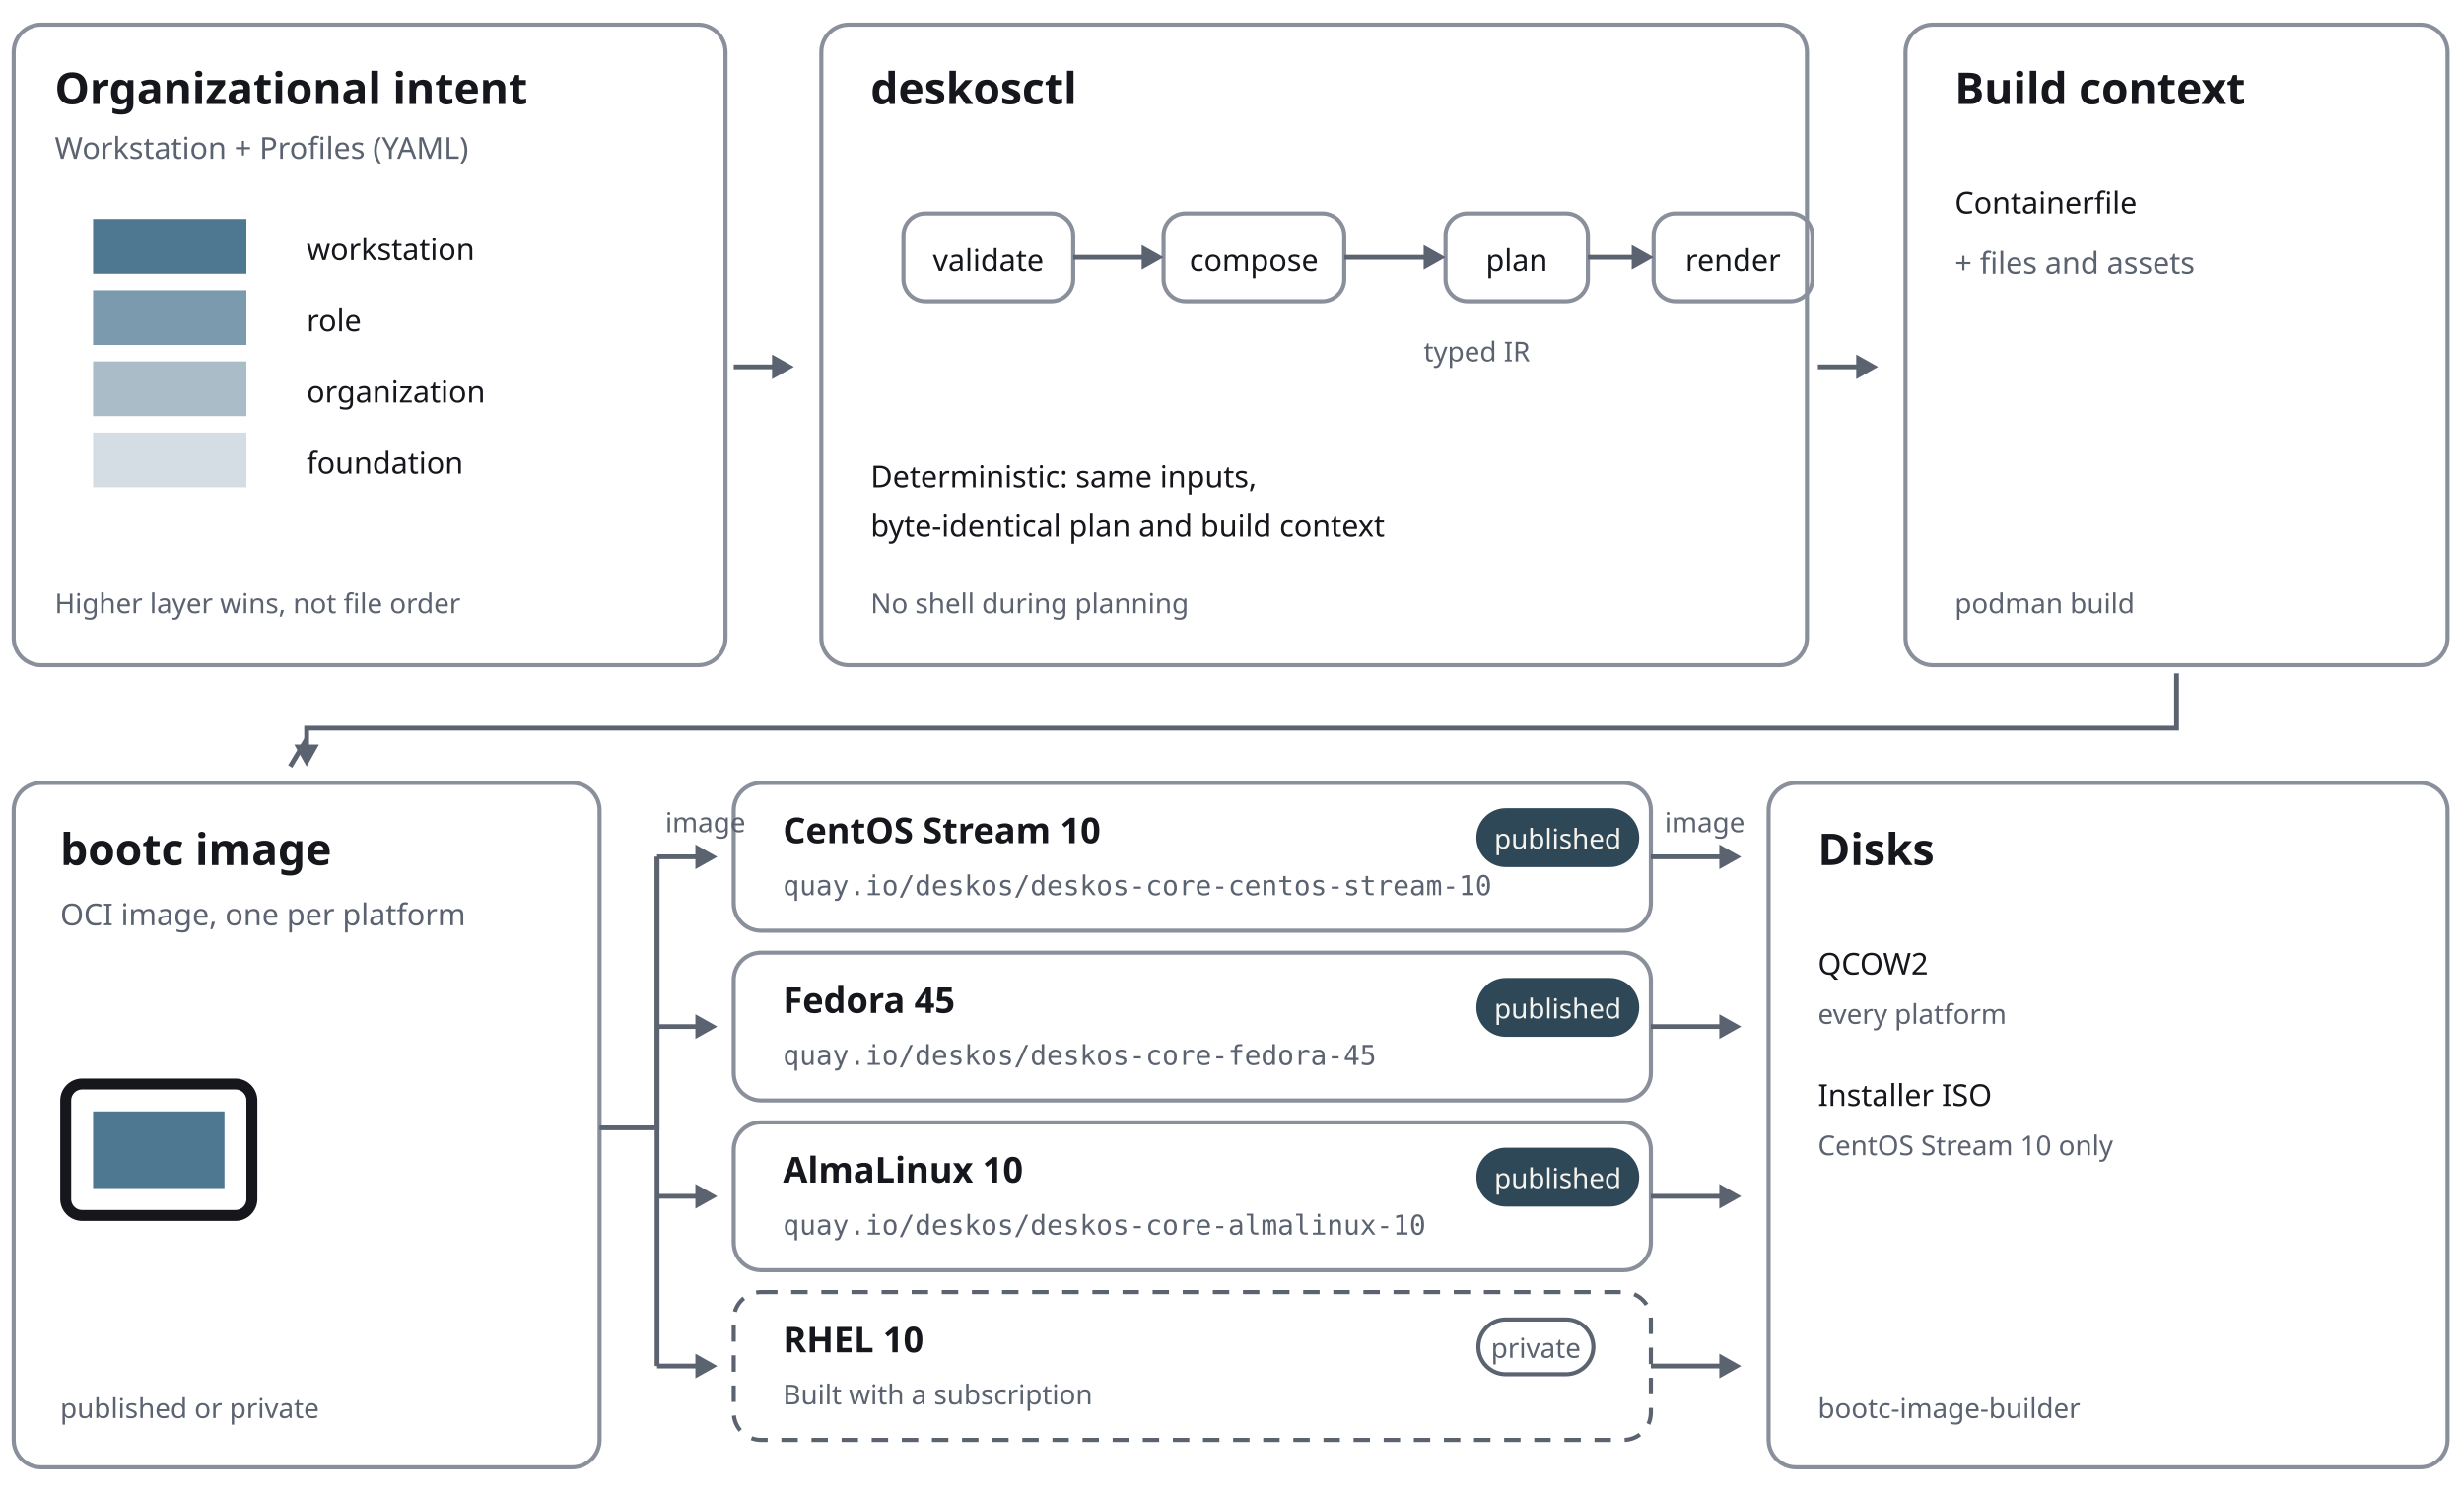
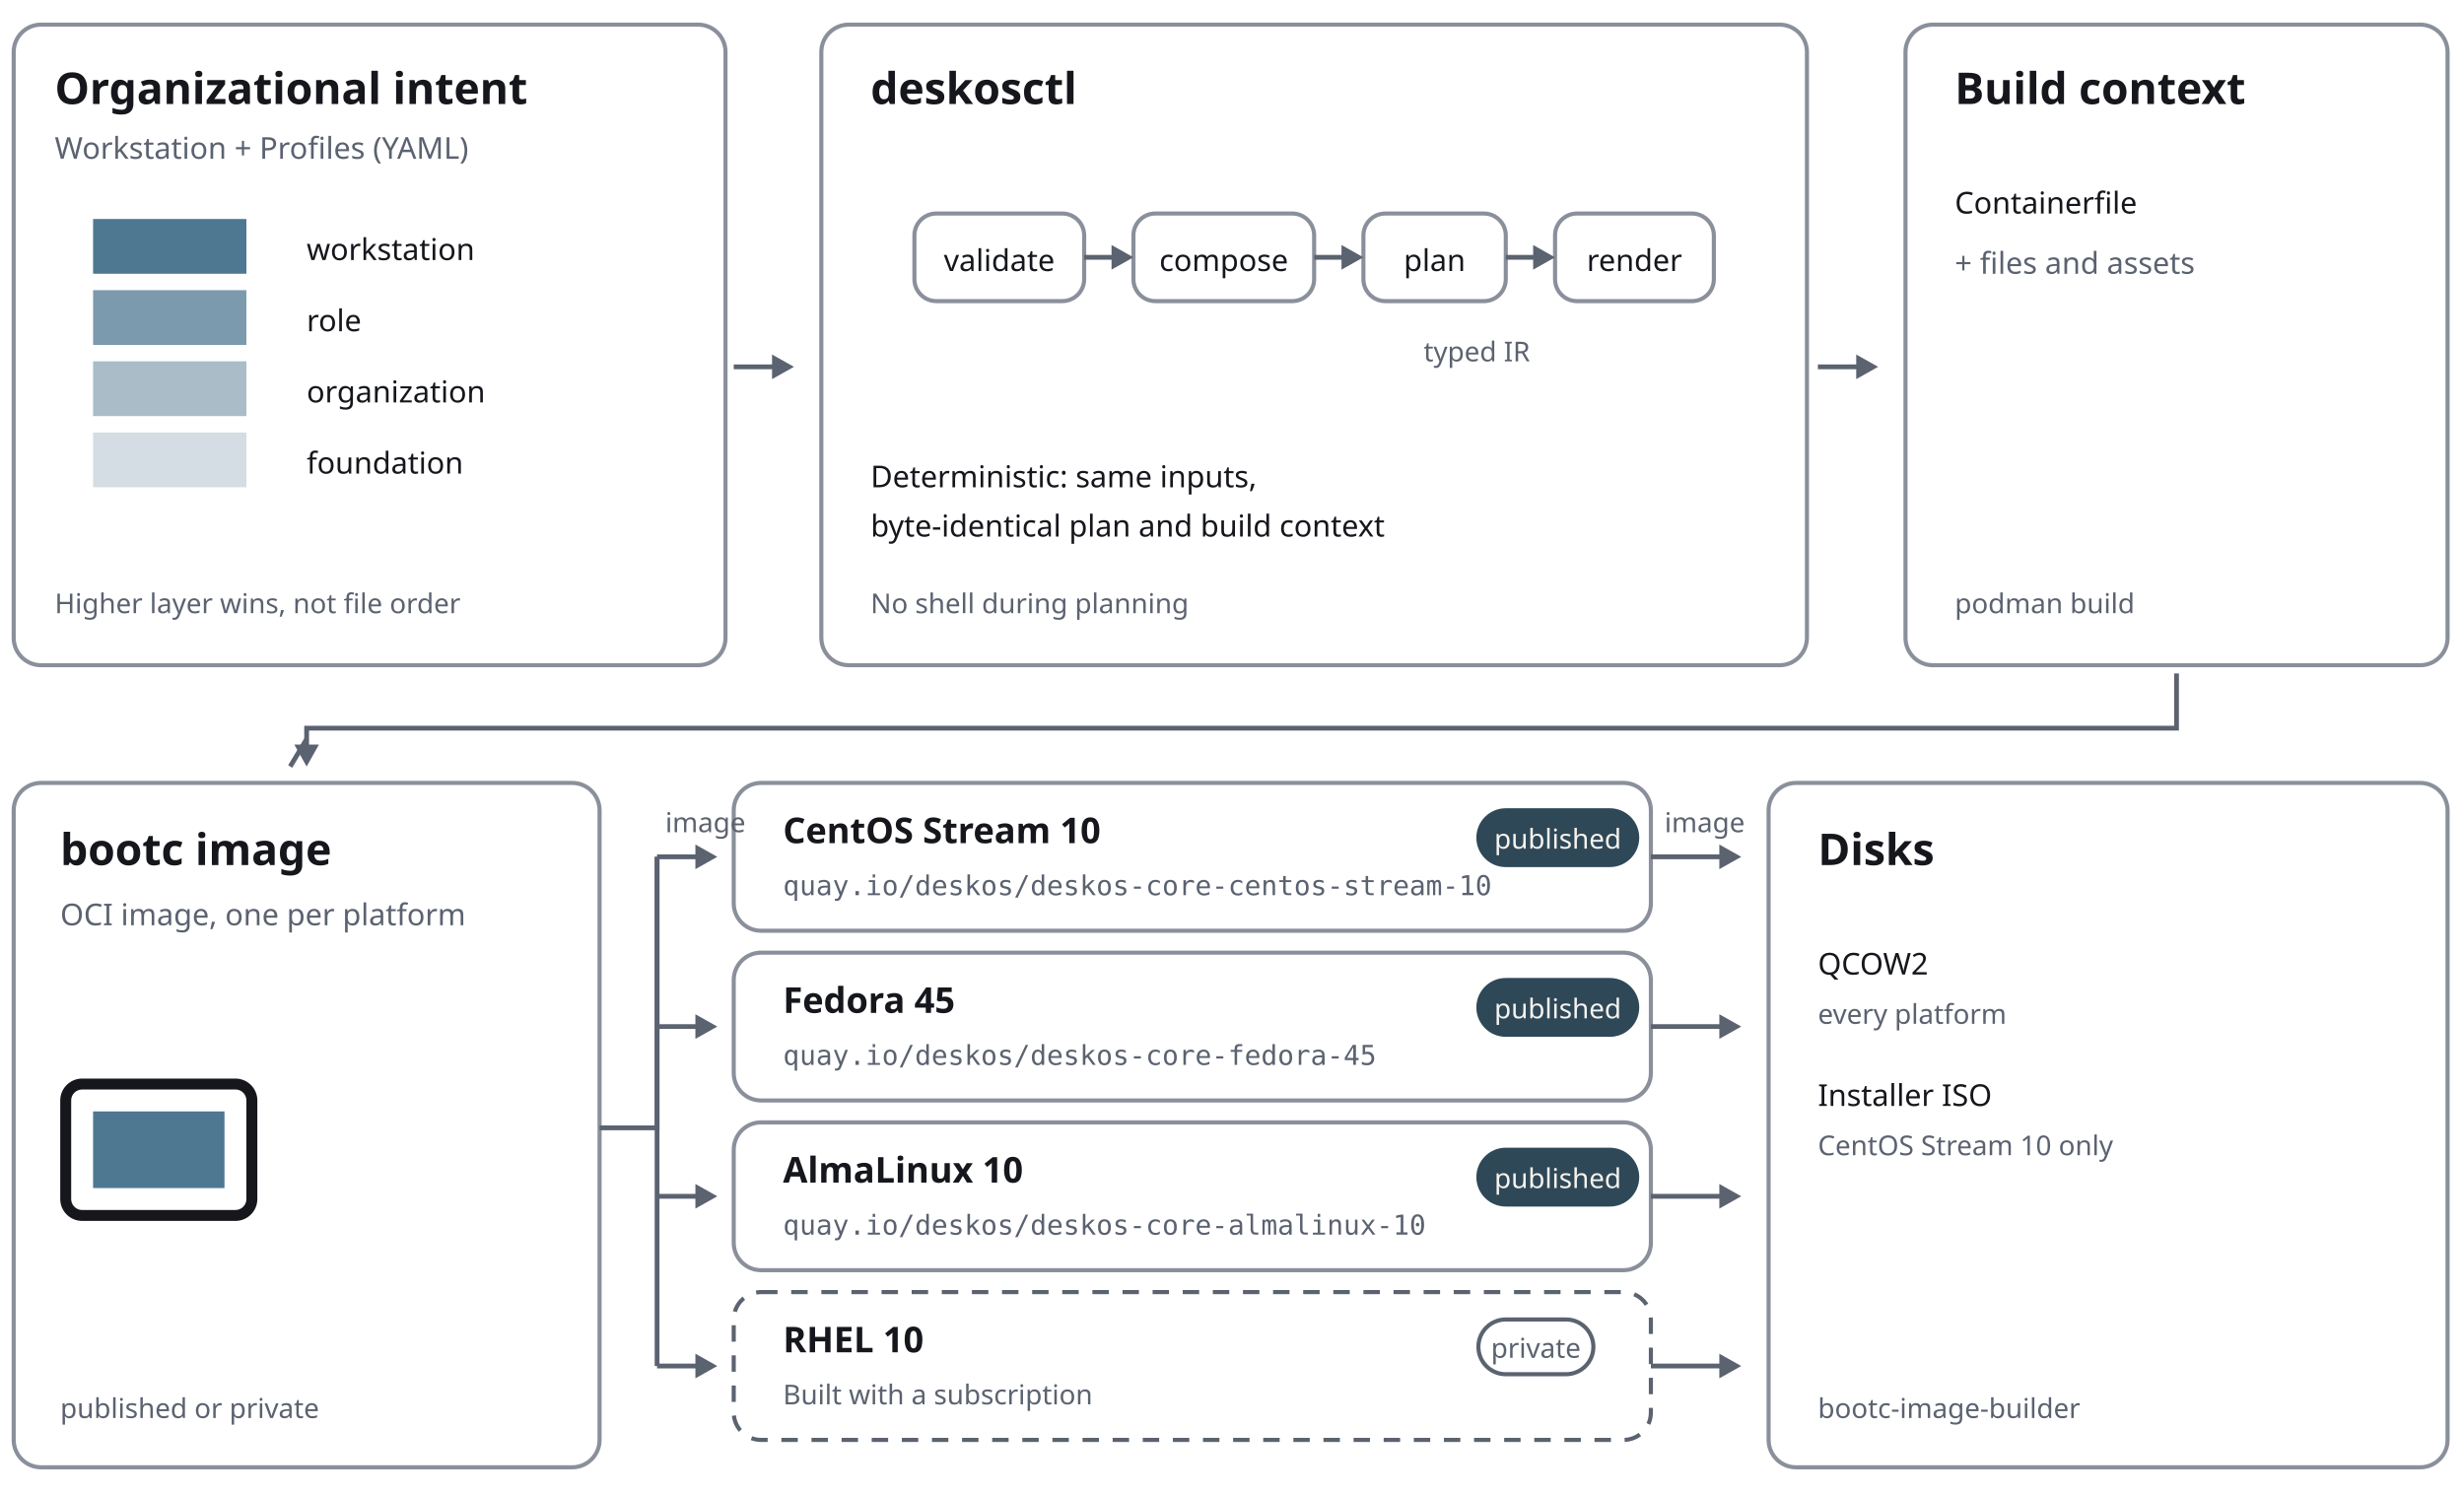
<svg xmlns="http://www.w3.org/2000/svg" viewBox="0 0 900 546" width="900" height="546" role="img" aria-labelledby="t d">
  <rect x="5" y="9" width="260" height="234" rx="10" fill="none" stroke="#8A909B" stroke-width="1.5" />
  <text x="20" y="38" font-family="Manrope, ui-sans-serif, system-ui, sans-serif" font-size="16" font-weight="bold" fill="#15171C" text-anchor="start">Organizational intent</text>
  <text x="20" y="58" font-family="Manrope, ui-sans-serif, system-ui, sans-serif" font-size="11" font-weight="normal" fill="#5B6270" text-anchor="start">Workstation + Profiles (YAML)</text>
  <rect x="34" y="80" width="56" height="20" fill="#4E7892" />
  <text x="112" y="95" font-family="Manrope, ui-sans-serif, system-ui, sans-serif" font-size="11" font-weight="normal" fill="#15171C" text-anchor="start">workstation</text>
  <rect x="34" y="106" width="56" height="20" fill="#7C9AAD" />
  <text x="112" y="121" font-family="Manrope, ui-sans-serif, system-ui, sans-serif" font-size="11" font-weight="normal" fill="#15171C" text-anchor="start">role</text>
  <rect x="34" y="132" width="56" height="20" fill="#A9BCC8" />
  <text x="112" y="147" font-family="Manrope, ui-sans-serif, system-ui, sans-serif" font-size="11" font-weight="normal" fill="#15171C" text-anchor="start">organization</text>
  <rect x="34" y="158" width="56" height="20" fill="#D3DDE3" />
  <text x="112" y="173" font-family="Manrope, ui-sans-serif, system-ui, sans-serif" font-size="11" font-weight="normal" fill="#15171C" text-anchor="start">foundation</text>
  <text x="20" y="224" font-family="Manrope, ui-sans-serif, system-ui, sans-serif" font-size="10" font-weight="normal" fill="#5B6270" text-anchor="start">Higher layer wins, not file order</text>
  <rect x="300" y="9" width="360" height="234" rx="10" fill="none" stroke="#8A909B" stroke-width="1.5" />
  <text x="318" y="38" font-family="Manrope, ui-sans-serif, system-ui, sans-serif" font-size="16" font-weight="bold" fill="#15171C" text-anchor="start">deskosctl</text>
-   <rect x="330" y="78" width="62" height="32" rx="8" fill="none" stroke="#8A909B" stroke-width="1.5" />
-   <text x="361.0" y="99" font-family="Manrope, ui-sans-serif, system-ui, sans-serif" font-size="11" font-weight="normal" fill="#15171C" text-anchor="middle">validate</text>
-   <rect x="425" y="78" width="66" height="32" rx="8" fill="none" stroke="#8A909B" stroke-width="1.5" />
-   <text x="458.0" y="99" font-family="Manrope, ui-sans-serif, system-ui, sans-serif" font-size="11" font-weight="normal" fill="#15171C" text-anchor="middle">compose</text>
-   <rect x="528" y="78" width="52" height="32" rx="8" fill="none" stroke="#8A909B" stroke-width="1.5" />
-   <text x="554.0" y="99" font-family="Manrope, ui-sans-serif, system-ui, sans-serif" font-size="11" font-weight="normal" fill="#15171C" text-anchor="middle">plan</text>
-   <rect x="604" y="78" width="58" height="32" rx="8" fill="none" stroke="#8A909B" stroke-width="1.5" />
-   <text x="633.0" y="99" font-family="Manrope, ui-sans-serif, system-ui, sans-serif" font-size="11" font-weight="normal" fill="#15171C" text-anchor="middle">render</text>
-   <path d="M392 94L419 94" fill="none" stroke="#5B6270" stroke-width="1.75" stroke-linejoin="round" />
-   <path d="M425 94L417 89.5L417 98.5Z" fill="#5B6270" />
-   <path d="M491 94L522 94" fill="none" stroke="#5B6270" stroke-width="1.75" stroke-linejoin="round" />
-   <path d="M528 94L520 89.5L520 98.5Z" fill="#5B6270" />
-   <path d="M580 94L598 94" fill="none" stroke="#5B6270" stroke-width="1.75" stroke-linejoin="round" />
-   <path d="M604 94L596 89.5L596 98.5Z" fill="#5B6270" />
+   <rect x="334" y="78" width="62" height="32" rx="8" fill="none" stroke="#8A909B" stroke-width="1.5" />
+   <text x="365.0" y="99" font-family="Manrope, ui-sans-serif, system-ui, sans-serif" font-size="11" font-weight="normal" fill="#15171C" text-anchor="middle">validate</text>
+   <rect x="414" y="78" width="66" height="32" rx="8" fill="none" stroke="#8A909B" stroke-width="1.5" />
+   <text x="447.0" y="99" font-family="Manrope, ui-sans-serif, system-ui, sans-serif" font-size="11" font-weight="normal" fill="#15171C" text-anchor="middle">compose</text>
+   <rect x="498" y="78" width="52" height="32" rx="8" fill="none" stroke="#8A909B" stroke-width="1.5" />
+   <text x="524.0" y="99" font-family="Manrope, ui-sans-serif, system-ui, sans-serif" font-size="11" font-weight="normal" fill="#15171C" text-anchor="middle">plan</text>
+   <rect x="568" y="78" width="58" height="32" rx="8" fill="none" stroke="#8A909B" stroke-width="1.5" />
+   <text x="597.0" y="99" font-family="Manrope, ui-sans-serif, system-ui, sans-serif" font-size="11" font-weight="normal" fill="#15171C" text-anchor="middle">render</text>
+   <path d="M396 94L408 94" fill="none" stroke="#5B6270" stroke-width="1.75" stroke-linejoin="round" />
+   <path d="M414 94L406 89.5L406 98.5Z" fill="#5B6270" />
+   <path d="M480 94L492 94" fill="none" stroke="#5B6270" stroke-width="1.75" stroke-linejoin="round" />
+   <path d="M498 94L490 89.5L490 98.5Z" fill="#5B6270" />
+   <path d="M550 94L562 94" fill="none" stroke="#5B6270" stroke-width="1.75" stroke-linejoin="round" />
+   <path d="M568 94L560 89.5L560 98.5Z" fill="#5B6270" />
  <text x="520" y="132" font-family="Manrope, ui-sans-serif, system-ui, sans-serif" font-size="10" font-weight="normal" fill="#5B6270" text-anchor="start">typed IR</text>
  <text x="318" y="178" font-family="Manrope, ui-sans-serif, system-ui, sans-serif" font-size="11" font-weight="normal" fill="#15171C" text-anchor="start">Deterministic: same inputs,</text>
  <text x="318" y="196" font-family="Manrope, ui-sans-serif, system-ui, sans-serif" font-size="11" font-weight="normal" fill="#15171C" text-anchor="start">byte-identical plan and build context</text>
  <text x="318" y="224" font-family="Manrope, ui-sans-serif, system-ui, sans-serif" font-size="10" font-weight="normal" fill="#5B6270" text-anchor="start">No shell during planning</text>
  <rect x="696" y="9" width="198" height="234" rx="10" fill="none" stroke="#8A909B" stroke-width="1.5" />
  <text x="714" y="38" font-family="Manrope, ui-sans-serif, system-ui, sans-serif" font-size="16" font-weight="bold" fill="#15171C" text-anchor="start">Build context</text>
  <text x="714" y="78" font-family="Manrope, ui-sans-serif, system-ui, sans-serif" font-size="11" font-weight="normal" fill="#15171C" text-anchor="start">Containerfile</text>
  <text x="714" y="100" font-family="Manrope, ui-sans-serif, system-ui, sans-serif" font-size="11" font-weight="normal" fill="#5B6270" text-anchor="start">+ files and assets</text>
  <text x="714" y="224" font-family="Manrope, ui-sans-serif, system-ui, sans-serif" font-size="10" font-weight="normal" fill="#5B6270" text-anchor="start">podman build</text>
  <path d="M268 134L284 134" fill="none" stroke="#5B6270" stroke-width="1.75" stroke-linejoin="round" />
  <path d="M290 134L282 129.5L282 138.5Z" fill="#5B6270" />
  <path d="M664 134L680 134" fill="none" stroke="#5B6270" stroke-width="1.75" stroke-linejoin="round" />
  <path d="M686 134L678 129.5L678 138.5Z" fill="#5B6270" />
  <path d="M795 246V266H112V276" fill="none" stroke="#5B6270" stroke-width="1.75" />
  <path d="M112 270L106 280" fill="none" stroke="#5B6270" stroke-width="1.75" stroke-linejoin="round" />
  <path d="M112 280L107.5 272L116.5 272Z" fill="#5B6270" />
  <rect x="5" y="286" width="214" height="250" rx="10" fill="none" stroke="#8A909B" stroke-width="1.5" />
  <text x="22" y="316" font-family="Manrope, ui-sans-serif, system-ui, sans-serif" font-size="16" font-weight="bold" fill="#15171C" text-anchor="start">bootc image</text>
  <text x="22" y="338" font-family="Manrope, ui-sans-serif, system-ui, sans-serif" font-size="11" font-weight="normal" fill="#5B6270" text-anchor="start">OCI image, one per platform</text>
  <rect x="24" y="396" width="68" height="48" rx="6" fill="none" stroke="#15171C" stroke-width="4" />
  <rect x="34" y="406" width="48" height="28" fill="#4E7892" />
  <text x="22" y="518" font-family="Manrope, ui-sans-serif, system-ui, sans-serif" font-size="10" font-weight="normal" fill="#5B6270" text-anchor="start">published or private</text>
  <rect x="268" y="286" width="335" height="54" rx="10" fill="none" stroke="#8A909B" stroke-width="1.5" />
  <text x="286" y="308" font-family="Manrope, ui-sans-serif, system-ui, sans-serif" font-size="13" font-weight="bold" fill="#15171C" text-anchor="start">CentOS Stream 10</text>
  <text x="286" y="327" font-family="ui-monospace, SFMono-Regular, Menlo, monospace" font-size="10" font-weight="normal" fill="#5B6270" text-anchor="start">quay.io/deskos/deskos-core-centos-stream-10</text>
  <rect x="540" y="296" width="58" height="20" rx="10" fill="#2F4858" stroke="#2F4858" stroke-width="1.5" />
  <text x="569.0" y="310" font-family="Manrope, ui-sans-serif, system-ui, sans-serif" font-size="10" font-weight="normal" fill="#F5F3EE" text-anchor="middle">published</text>
  <rect x="268" y="348" width="335" height="54" rx="10" fill="none" stroke="#8A909B" stroke-width="1.5" />
  <text x="286" y="370" font-family="Manrope, ui-sans-serif, system-ui, sans-serif" font-size="13" font-weight="bold" fill="#15171C" text-anchor="start">Fedora 45</text>
  <text x="286" y="389" font-family="ui-monospace, SFMono-Regular, Menlo, monospace" font-size="10" font-weight="normal" fill="#5B6270" text-anchor="start">quay.io/deskos/deskos-core-fedora-45</text>
  <rect x="540" y="358" width="58" height="20" rx="10" fill="#2F4858" stroke="#2F4858" stroke-width="1.5" />
  <text x="569.0" y="372" font-family="Manrope, ui-sans-serif, system-ui, sans-serif" font-size="10" font-weight="normal" fill="#F5F3EE" text-anchor="middle">published</text>
  <rect x="268" y="410" width="335" height="54" rx="10" fill="none" stroke="#8A909B" stroke-width="1.5" />
  <text x="286" y="432" font-family="Manrope, ui-sans-serif, system-ui, sans-serif" font-size="13" font-weight="bold" fill="#15171C" text-anchor="start">AlmaLinux 10</text>
  <text x="286" y="451" font-family="ui-monospace, SFMono-Regular, Menlo, monospace" font-size="10" font-weight="normal" fill="#5B6270" text-anchor="start">quay.io/deskos/deskos-core-almalinux-10</text>
  <rect x="540" y="420" width="58" height="20" rx="10" fill="#2F4858" stroke="#2F4858" stroke-width="1.5" />
  <text x="569.0" y="434" font-family="Manrope, ui-sans-serif, system-ui, sans-serif" font-size="10" font-weight="normal" fill="#F5F3EE" text-anchor="middle">published</text>
  <rect x="268" y="472" width="335" height="54" rx="10" fill="none" stroke="#5B6270" stroke-width="1.5" stroke-dasharray="6 5" />
  <text x="286" y="494" font-family="Manrope, ui-sans-serif, system-ui, sans-serif" font-size="13" font-weight="bold" fill="#15171C" text-anchor="start">RHEL 10</text>
  <text x="286" y="513" font-family="Manrope, ui-sans-serif, system-ui, sans-serif" font-size="10" font-weight="normal" fill="#5B6270" text-anchor="start">Built with a subscription</text>
  <rect x="540" y="482" width="42" height="20" rx="10" fill="none" stroke="#5B6270" stroke-width="1.5" />
  <text x="561.0" y="496" font-family="Manrope, ui-sans-serif, system-ui, sans-serif" font-size="10" font-weight="normal" fill="#5B6270" text-anchor="middle">private</text>
  <path d="M219 412H240V313" fill="none" stroke="#5B6270" stroke-width="1.75" />
  <path d="M240 313V499" fill="none" stroke="#5B6270" stroke-width="1.75" />
  <path d="M240 313L256 313" fill="none" stroke="#5B6270" stroke-width="1.75" stroke-linejoin="round" />
  <path d="M262 313L254 308.5L254 317.5Z" fill="#5B6270" />
  <path d="M240 375L256 375" fill="none" stroke="#5B6270" stroke-width="1.75" stroke-linejoin="round" />
  <path d="M262 375L254 370.5L254 379.5Z" fill="#5B6270" />
  <path d="M240 437L256 437" fill="none" stroke="#5B6270" stroke-width="1.75" stroke-linejoin="round" />
  <path d="M262 437L254 432.5L254 441.5Z" fill="#5B6270" />
  <path d="M240 499L256 499" fill="none" stroke="#5B6270" stroke-width="1.75" stroke-linejoin="round" />
  <path d="M262 499L254 494.5L254 503.5Z" fill="#5B6270" />
  <text x="243" y="304" font-family="Manrope, ui-sans-serif, system-ui, sans-serif" font-size="10" font-weight="normal" fill="#5B6270" text-anchor="start">image</text>
  <path d="M603 313L630 313" fill="none" stroke="#5B6270" stroke-width="1.75" stroke-linejoin="round" />
  <path d="M636 313L628 308.5L628 317.5Z" fill="#5B6270" />
  <path d="M603 375L630 375" fill="none" stroke="#5B6270" stroke-width="1.75" stroke-linejoin="round" />
  <path d="M636 375L628 370.5L628 379.5Z" fill="#5B6270" />
  <path d="M603 437L630 437" fill="none" stroke="#5B6270" stroke-width="1.75" stroke-linejoin="round" />
  <path d="M636 437L628 432.5L628 441.5Z" fill="#5B6270" />
  <path d="M603 499L630 499" fill="none" stroke="#5B6270" stroke-width="1.75" stroke-linejoin="round" />
  <path d="M636 499L628 494.5L628 503.5Z" fill="#5B6270" />
  <text x="608" y="304" font-family="Manrope, ui-sans-serif, system-ui, sans-serif" font-size="10" font-weight="normal" fill="#5B6270" text-anchor="start">image</text>
  <rect x="646" y="286" width="248" height="250" rx="10" fill="none" stroke="#8A909B" stroke-width="1.5" />
  <text x="664" y="316" font-family="Manrope, ui-sans-serif, system-ui, sans-serif" font-size="16" font-weight="bold" fill="#15171C" text-anchor="start">Disks</text>
  <text x="664" y="356" font-family="Manrope, ui-sans-serif, system-ui, sans-serif" font-size="11" font-weight="normal" fill="#15171C" text-anchor="start">QCOW2</text>
  <text x="664" y="374" font-family="Manrope, ui-sans-serif, system-ui, sans-serif" font-size="10" font-weight="normal" fill="#5B6270" text-anchor="start">every platform</text>
  <text x="664" y="404" font-family="Manrope, ui-sans-serif, system-ui, sans-serif" font-size="11" font-weight="normal" fill="#15171C" text-anchor="start">Installer ISO</text>
  <text x="664" y="422" font-family="Manrope, ui-sans-serif, system-ui, sans-serif" font-size="10" font-weight="normal" fill="#5B6270" text-anchor="start">CentOS Stream 10 only</text>
  <text x="664" y="518" font-family="Manrope, ui-sans-serif, system-ui, sans-serif" font-size="10" font-weight="normal" fill="#5B6270" text-anchor="start">bootc-image-builder</text>
</svg>
